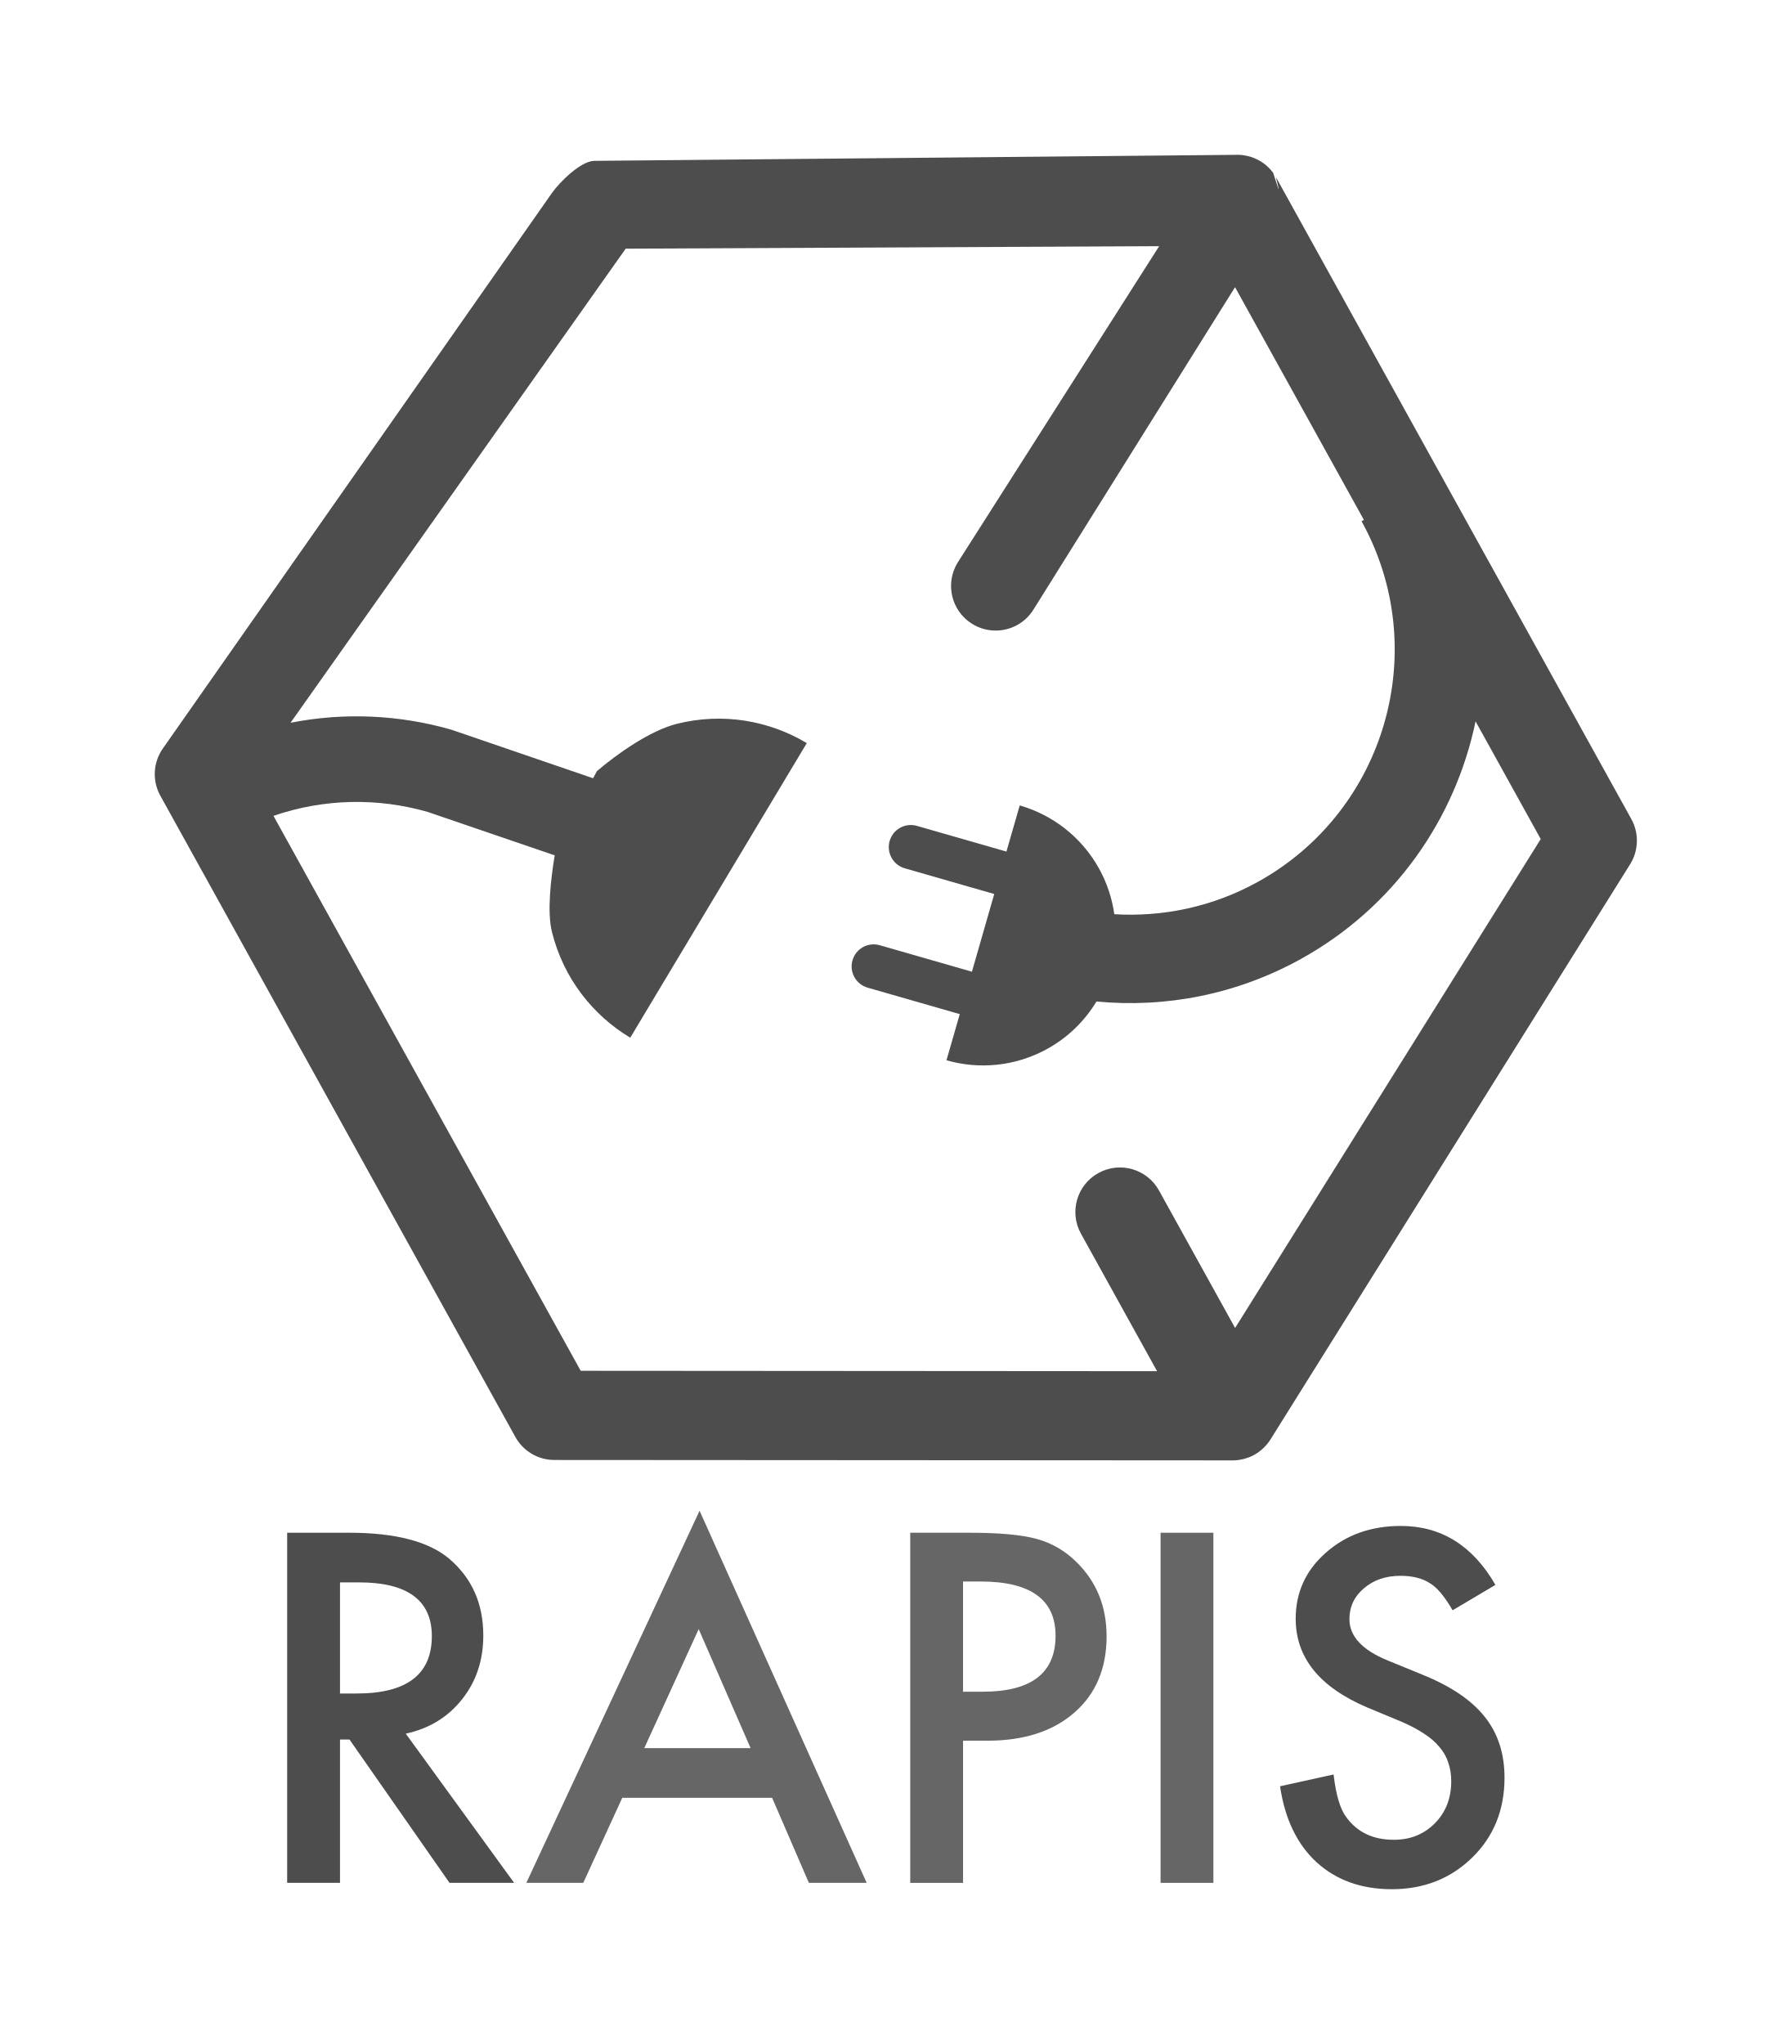
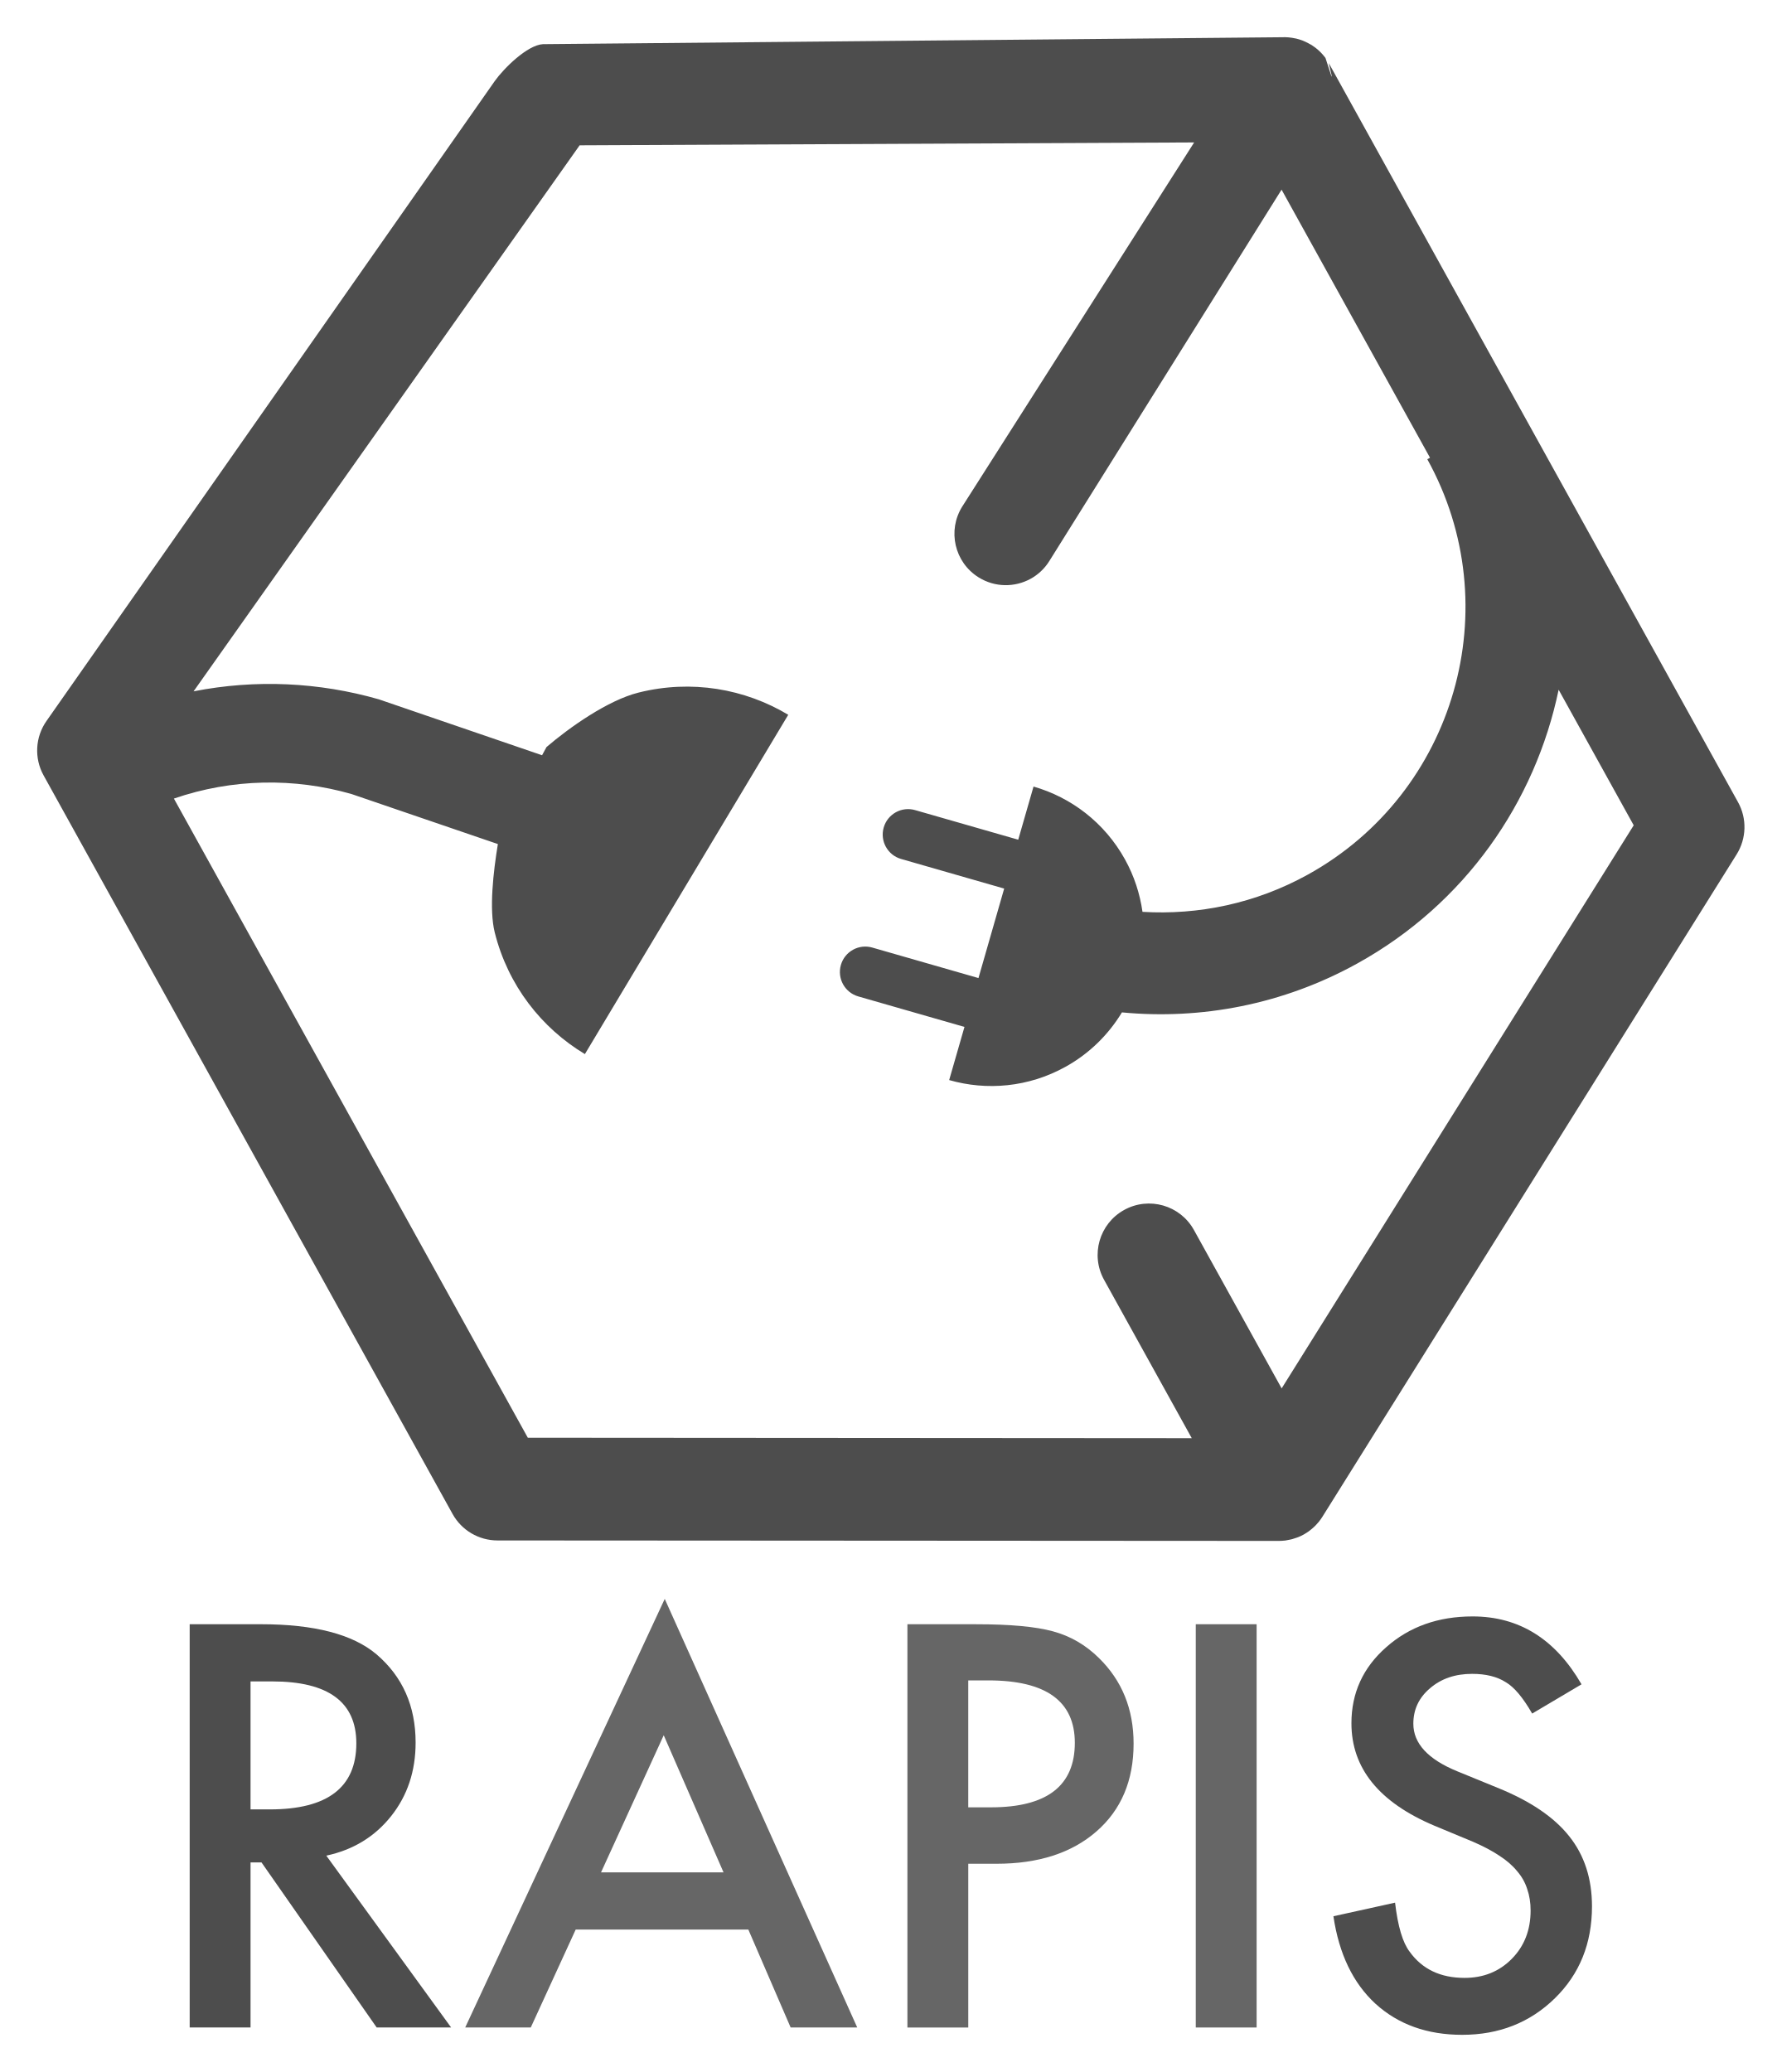
- <svg xmlns="http://www.w3.org/2000/svg" width="115.751" height="132.038" viewBox="0 0 115.751 132.038" id="svg2" version="1.1">
+ <svg xmlns="http://www.w3.org/2000/svg" width="479.02" height="557.103" viewBox="0 0 479.02 557.103" id="svg2" version="1.1">
  <defs id="defs4" />
-   <g id="layer1" transform="translate(-314.172,-360.4281)">
-     <path id="path4157" d="m 396.423,371.592 c -0.012,-0.022 -0.032,-0.039 -0.046,-0.06 -0.066,-0.082 -0.133,-0.162 -0.208,-0.238 -0.018,-0.013 -0.028,-0.031 -0.044,-0.045 -0.084,-0.084 -0.175,-0.163 -0.272,-0.236 -0.024,-0.015 -0.045,-0.03 -0.067,-0.047 -0.048,-0.036 -0.098,-0.07 -0.149,-0.104 -0.03,-0.017 -0.061,-0.032 -0.092,-0.048 -0.03,-0.018 -0.061,-0.035 -0.093,-0.052 -0.095,-0.051 -0.194,-0.097 -0.293,-0.137 -0.012,-0.004 -0.021,-0.008 -0.03,-0.013 -0.116,-0.045 -0.234,-0.077 -0.352,-0.107 -0.025,-0.005 -0.047,-0.01 -0.073,-0.013 -0.103,-0.022 -0.207,-0.039 -0.31,-0.049 -0.022,-0.002 -0.044,-0.005 -0.066,-0.007 -0.121,-0.01 -0.244,-0.011 -0.366,-0.004 -0.008,0.004 -0.016,-0.002 -0.025,-10e-4 l -41.404,0.388 c -0.874,0.051 -2.195,1.358 -2.701,2.072 l -25.13,35.876 c -0.641,0.903 -0.708,2.095 -0.171,3.064 l 22.936,41.423 c 0.507,0.917 1.471,1.485 2.519,1.486 l 43.823,0.026 c 0.001,3.6e-4 0,0 0,0 0.116,0.001 0.232,-0.008 0.348,-0.021 0.021,-10e-4 0.038,-0.005 0.057,-0.009 0.091,-0.013 0.183,-0.031 0.275,-0.053 0.029,-0.006 0.058,-0.014 0.086,-0.023 0.082,-0.022 0.163,-0.05 0.244,-0.079 0.024,-0.013 0.054,-0.018 0.081,-0.029 0.103,-0.041 0.204,-0.089 0.303,-0.145 0.099,-0.055 0.193,-0.117 0.283,-0.18 0.025,-0.014 0.046,-0.036 0.068,-0.053 0.068,-0.053 0.135,-0.106 0.196,-0.165 0.021,-0.022 0.044,-0.043 0.068,-0.062 0.067,-0.065 0.128,-0.133 0.189,-0.204 0.013,-0.017 0.025,-0.029 0.039,-0.044 0.071,-0.09 0.14,-0.185 0.203,-0.284 0,0 -4.4e-4,-8.1e-4 0,0 l 23.235,-37.156 c 0.554,-0.888 0.586,-2.008 0.078,-2.924 l -22.936,-41.423 -0.004,-0.008 c -0.06,-0.109 0.213,0.825 0.138,0.724 z m 17.283,43.044 -19.741,31.576 -4.919,-8.884 c -0.771,-1.392 -2.525,-1.894 -3.916,-1.123 -1.391,0.77 -1.895,2.524 -1.125,3.915 l 4.919,8.884 -37.236,-0.025 -19.849,-35.848 c 3.283,-1.131 6.763,-1.174 9.97,-0.252 l 8.199,2.803 c -0.252,1.546 -0.501,3.655 -0.175,4.959 0.743,2.971 2.622,5.359 5.056,6.821 l 11.405,-19.031 c -2.435,-1.457 -5.426,-1.989 -8.399,-1.244 -1.724,0.432 -3.881,1.959 -5.159,3.055 l -0.249,0.459 -9.154,-3.136 c -3.34,-0.959 -6.904,-1.135 -10.391,-0.448 l 21.652,-30.625 34.464,-0.161 -13.006,20.422 c -0.843,1.349 -0.434,3.127 0.916,3.97 0.92,0.575 2.039,0.568 2.926,0.077 0.412,-0.228 0.776,-0.563 1.043,-0.993 l 13.024,-20.828 8.325,15.035 -0.152,0.084 c 4.578,8.267 1.577,18.715 -6.691,23.293 -2.942,1.629 -6.154,2.281 -9.282,2.093 -0.143,-1.005 -0.461,-2.001 -0.982,-2.941 -1.146,-2.07 -3.023,-3.48 -5.129,-4.086 l -0.858,2.981 -5.783,-1.66 0,0 c -0.756,-0.218 -1.545,0.219 -1.762,0.977 -0.217,0.758 0.22,1.547 0.976,1.763 l 5.781,1.661 -1.442,5.019 -5.953,-1.71 0,0 c -0.758,-0.218 -1.547,0.219 -1.763,0.976 -0.217,0.758 0.22,1.547 0.977,1.764 l 5.954,1.71 -0.858,2.981 c 2.109,0.605 4.446,0.406 6.517,-0.74 1.357,-0.751 2.422,-1.818 3.172,-3.056 4.43,0.422 9.025,-0.432 13.204,-2.745 6.051,-3.35 9.979,-9.06 11.288,-15.352 l 4.208,7.6 z" style="fill:#4d4d4d" />
+   <g id="layer1" transform="translate(-314.172,64.63607)">
    <g transform="translate(104.6561,16.2202)" style="font-style:normal;font-variant:normal;font-weight:500;font-stretch:normal;font-size:40px;line-height:125%;font-family:'.Lucida Grande UI';-inkscape-font-specification:'.Lucida Grande UI Medium';letter-spacing:0px;word-spacing:0px;fill:#4d4d4d;fill-opacity:1;stroke:none;stroke-width:1px;stroke-linecap:butt;stroke-linejoin:miter;stroke-opacity:1" id="flowRoot4166">
-       <path d="m 235.729,456.197 7.002,9.639 -4.175,0 -6.46,-9.258 -0.615,0 0,9.258 -3.413,0 0,-22.617 3.999,0 q 4.482,0 6.475,1.685 2.197,1.875 2.197,4.951 0,2.402 -1.377,4.131 -1.377,1.729 -3.633,2.212 z m -4.248,-2.593 1.084,0 q 4.849,0 4.849,-3.706 0,-3.472 -4.717,-3.472 l -1.216,0 0,7.178 z" style="font-style:normal;font-variant:normal;font-weight:500;font-stretch:normal;font-size:30px;font-family:Futura;-inkscape-font-specification:'Futura Medium';fill:#4d4d4d" id="path4215" />
-       <path d="m 259.4,460.343 -9.683,0 -2.52,5.493 -3.677,0 11.191,-24.038 10.796,24.038 -3.735,0 -2.373,-5.493 z m -1.392,-3.208 -3.354,-7.69 -3.516,7.69 6.87,0 z" style="fill:#666666" id="path4217" />
-       <path d="m 271.734,456.652 0,9.185 -3.413,0 0,-22.617 3.867,0 q 2.842,0 4.292,0.396 1.465,0.396 2.578,1.494 1.948,1.904 1.948,4.805 0,3.105 -2.08,4.922 -2.08,1.816 -5.61,1.816 l -1.582,0 z m 0,-3.164 1.274,0 q 4.702,0 4.702,-3.618 0,-3.501 -4.849,-3.501 l -1.128,0 0,7.119 z" style="fill:#666666" id="path4219" />
-       <path d="m 287.906,443.219 0,22.617 -3.413,0 0,-22.617 3.413,0 z" style="fill:#666666" id="path4221" />
-       <path d="m 306.129,446.588 -2.769,1.641 q -0.776,-1.348 -1.479,-1.758 -0.732,-0.469 -1.89,-0.469 -1.421,0 -2.358,0.806 -0.938,0.791 -0.938,1.992 0,1.655 2.461,2.666 l 2.256,0.923 q 2.754,1.113 4.028,2.725 1.274,1.597 1.274,3.926 0,3.12 -2.08,5.156 -2.095,2.051 -5.2,2.051 -2.944,0 -4.863,-1.743 -1.89,-1.743 -2.358,-4.907 l 3.457,-0.762 q 0.234,1.992 0.82,2.754 1.055,1.465 3.076,1.465 1.597,0 2.651,-1.069 1.055,-1.069 1.055,-2.71 0,-0.659 -0.19,-1.201 -0.176,-0.557 -0.571,-1.011 -0.381,-0.469 -0.996,-0.864 -0.615,-0.41 -1.465,-0.776 l -2.183,-0.908 q -4.644,-1.963 -4.644,-5.742 0,-2.549 1.948,-4.263 1.948,-1.729 4.849,-1.729 3.911,0 6.108,3.809 z" style="font-style:normal;font-variant:normal;font-weight:500;font-stretch:normal;font-size:30px;font-family:Futura;-inkscape-font-specification:'Futura Medium';fill:#4d4d4d" id="path4223" />
+       <g id="g4264" transform="matrix(4.793913,0,0,4.793913,-832.824,-1768.898)">
+         <path style="fill:#4d4d4d" d="m 396.423,371.592 c -0.012,-0.022 -0.032,-0.039 -0.046,-0.06 -0.066,-0.082 -0.133,-0.162 -0.208,-0.238 -0.018,-0.013 -0.028,-0.031 -0.044,-0.045 -0.084,-0.084 -0.175,-0.163 -0.272,-0.236 -0.024,-0.015 -0.045,-0.03 -0.067,-0.047 -0.048,-0.036 -0.098,-0.07 -0.149,-0.104 -0.03,-0.017 -0.061,-0.032 -0.092,-0.048 -0.03,-0.018 -0.061,-0.035 -0.093,-0.052 -0.095,-0.051 -0.194,-0.097 -0.293,-0.137 -0.012,-0.004 -0.021,-0.008 -0.03,-0.013 -0.116,-0.045 -0.234,-0.077 -0.352,-0.107 -0.025,-0.005 -0.047,-0.01 -0.073,-0.013 -0.103,-0.022 -0.207,-0.039 -0.31,-0.049 -0.022,-0.002 -0.044,-0.005 -0.066,-0.007 -0.121,-0.01 -0.244,-0.011 -0.366,-0.004 -0.008,0.004 -0.016,-0.002 -0.025,-10e-4 l -41.404,0.388 c -0.874,0.051 -2.195,1.358 -2.701,2.072 l -25.13,35.876 c -0.641,0.903 -0.708,2.095 -0.171,3.064 l 22.936,41.423 c 0.507,0.917 1.471,1.485 2.519,1.486 l 43.823,0.026 c 0.001,3.6e-4 0,0 0,0 0.116,0.001 0.232,-0.008 0.348,-0.021 0.021,-10e-4 0.038,-0.005 0.057,-0.009 0.091,-0.013 0.183,-0.031 0.275,-0.053 0.029,-0.006 0.058,-0.014 0.086,-0.023 0.082,-0.022 0.163,-0.05 0.244,-0.079 0.024,-0.013 0.054,-0.018 0.081,-0.029 0.103,-0.041 0.204,-0.089 0.303,-0.145 0.099,-0.055 0.193,-0.117 0.283,-0.18 0.025,-0.014 0.046,-0.036 0.068,-0.053 0.068,-0.053 0.135,-0.106 0.196,-0.165 0.021,-0.022 0.044,-0.043 0.068,-0.062 0.067,-0.065 0.128,-0.133 0.189,-0.204 0.013,-0.017 0.025,-0.029 0.039,-0.044 0.071,-0.09 0.14,-0.185 0.203,-0.284 0,0 -4.4e-4,-8.1e-4 0,0 l 23.235,-37.156 c 0.554,-0.888 0.586,-2.008 0.078,-2.924 l -22.936,-41.423 -0.004,-0.008 c -0.06,-0.109 0.213,0.825 0.138,0.724 z m 17.283,43.044 -19.741,31.576 -4.919,-8.884 c -0.771,-1.392 -2.525,-1.894 -3.916,-1.123 -1.391,0.77 -1.895,2.524 -1.125,3.915 l 4.919,8.884 -37.236,-0.025 -19.849,-35.848 c 3.283,-1.131 6.763,-1.174 9.97,-0.252 l 8.199,2.803 c -0.252,1.546 -0.501,3.655 -0.175,4.959 0.743,2.971 2.622,5.359 5.056,6.821 l 11.405,-19.031 c -2.435,-1.457 -5.426,-1.989 -8.399,-1.244 -1.724,0.432 -3.881,1.959 -5.159,3.055 l -0.249,0.459 -9.154,-3.136 c -3.34,-0.959 -6.904,-1.135 -10.391,-0.448 l 21.652,-30.625 34.464,-0.161 -13.006,20.422 c -0.843,1.349 -0.434,3.127 0.916,3.97 0.92,0.575 2.039,0.568 2.926,0.077 0.412,-0.228 0.776,-0.563 1.043,-0.993 l 13.024,-20.828 8.325,15.035 -0.152,0.084 c 4.578,8.267 1.577,18.715 -6.691,23.293 -2.942,1.629 -6.154,2.281 -9.282,2.093 -0.143,-1.005 -0.461,-2.001 -0.982,-2.941 -1.146,-2.07 -3.023,-3.48 -5.129,-4.086 l -0.858,2.981 -5.783,-1.66 0,0 c -0.756,-0.218 -1.545,0.219 -1.762,0.977 -0.217,0.758 0.22,1.547 0.976,1.763 l 5.781,1.661 -1.442,5.019 -5.953,-1.71 0,0 c -0.758,-0.218 -1.547,0.219 -1.763,0.976 -0.217,0.758 0.22,1.547 0.977,1.764 l 5.954,1.71 -0.858,2.981 c 2.109,0.605 4.446,0.406 6.517,-0.74 1.357,-0.751 2.422,-1.818 3.172,-3.056 4.43,0.422 9.025,-0.432 13.204,-2.745 6.051,-3.35 9.979,-9.06 11.288,-15.352 l 4.208,7.6 z" id="path4157" transform="translate(-104.6561,-16.2202)" />
+         <path id="path4215" style="font-style:normal;font-variant:normal;font-weight:500;font-stretch:normal;font-size:30px;font-family:Futura;-inkscape-font-specification:'Futura Medium';fill:#4d4d4d" d="m 235.729,456.197 7.002,9.639 -4.175,0 -6.46,-9.258 -0.615,0 0,9.258 -3.413,0 0,-22.617 3.999,0 q 4.482,0 6.475,1.685 2.197,1.875 2.197,4.951 0,2.402 -1.377,4.131 -1.377,1.729 -3.633,2.212 z m -4.248,-2.593 1.084,0 q 4.849,0 4.849,-3.706 0,-3.472 -4.717,-3.472 l -1.216,0 0,7.178 z" />
+         <path id="path4217" style="fill:#666666" d="m 259.4,460.343 -9.683,0 -2.52,5.493 -3.677,0 11.191,-24.038 10.796,24.038 -3.735,0 -2.373,-5.493 z m -1.392,-3.208 -3.354,-7.69 -3.516,7.69 6.87,0 z" />
+         <path id="path4219" style="fill:#666666" d="m 271.734,456.652 0,9.185 -3.413,0 0,-22.617 3.867,0 q 2.842,0 4.292,0.396 1.465,0.396 2.578,1.494 1.948,1.904 1.948,4.805 0,3.105 -2.08,4.922 -2.08,1.816 -5.61,1.816 l -1.582,0 z m 0,-3.164 1.274,0 q 4.702,0 4.702,-3.618 0,-3.501 -4.849,-3.501 l -1.128,0 0,7.119 z" />
+         <path id="path4221" style="fill:#666666" d="m 287.906,443.219 0,22.617 -3.413,0 0,-22.617 3.413,0 z" />
+         <path id="path4223" style="font-style:normal;font-variant:normal;font-weight:500;font-stretch:normal;font-size:30px;font-family:Futura;-inkscape-font-specification:'Futura Medium';fill:#4d4d4d" d="m 306.129,446.588 -2.769,1.641 q -0.776,-1.348 -1.479,-1.758 -0.732,-0.469 -1.89,-0.469 -1.421,0 -2.358,0.806 -0.938,0.791 -0.938,1.992 0,1.655 2.461,2.666 l 2.256,0.923 q 2.754,1.113 4.028,2.725 1.274,1.597 1.274,3.926 0,3.12 -2.08,5.156 -2.095,2.051 -5.2,2.051 -2.944,0 -4.863,-1.743 -1.89,-1.743 -2.358,-4.907 l 3.457,-0.762 q 0.234,1.992 0.82,2.754 1.055,1.465 3.076,1.465 1.597,0 2.651,-1.069 1.055,-1.069 1.055,-2.71 0,-0.659 -0.19,-1.201 -0.176,-0.557 -0.571,-1.011 -0.381,-0.469 -0.996,-0.864 -0.615,-0.41 -1.465,-0.776 l -2.183,-0.908 q -4.644,-1.963 -4.644,-5.742 0,-2.549 1.948,-4.263 1.948,-1.729 4.849,-1.729 3.911,0 6.108,3.809 z" />
+       </g>
    </g>
  </g>
</svg>
